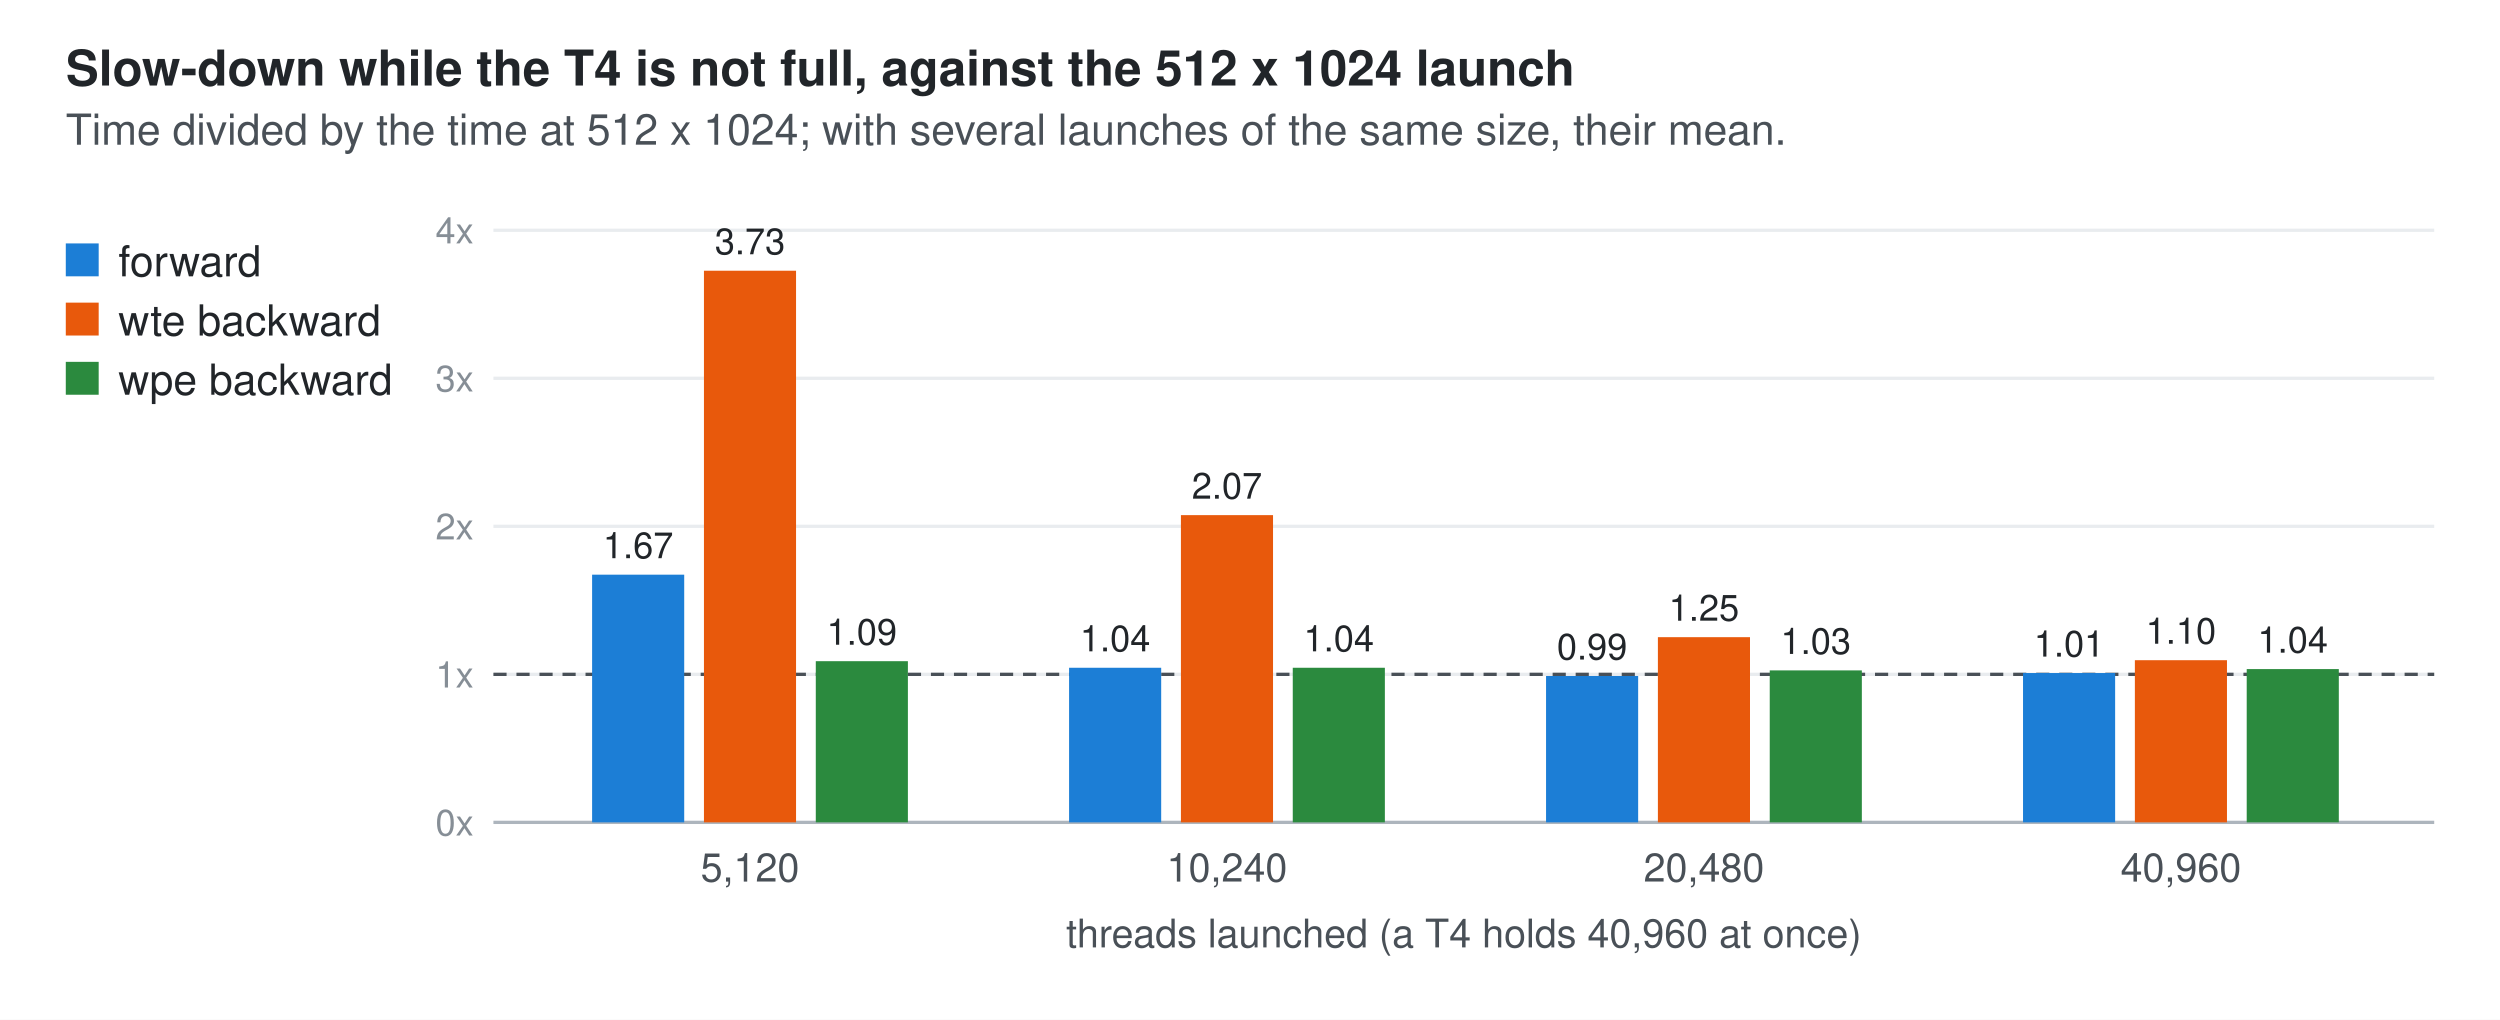
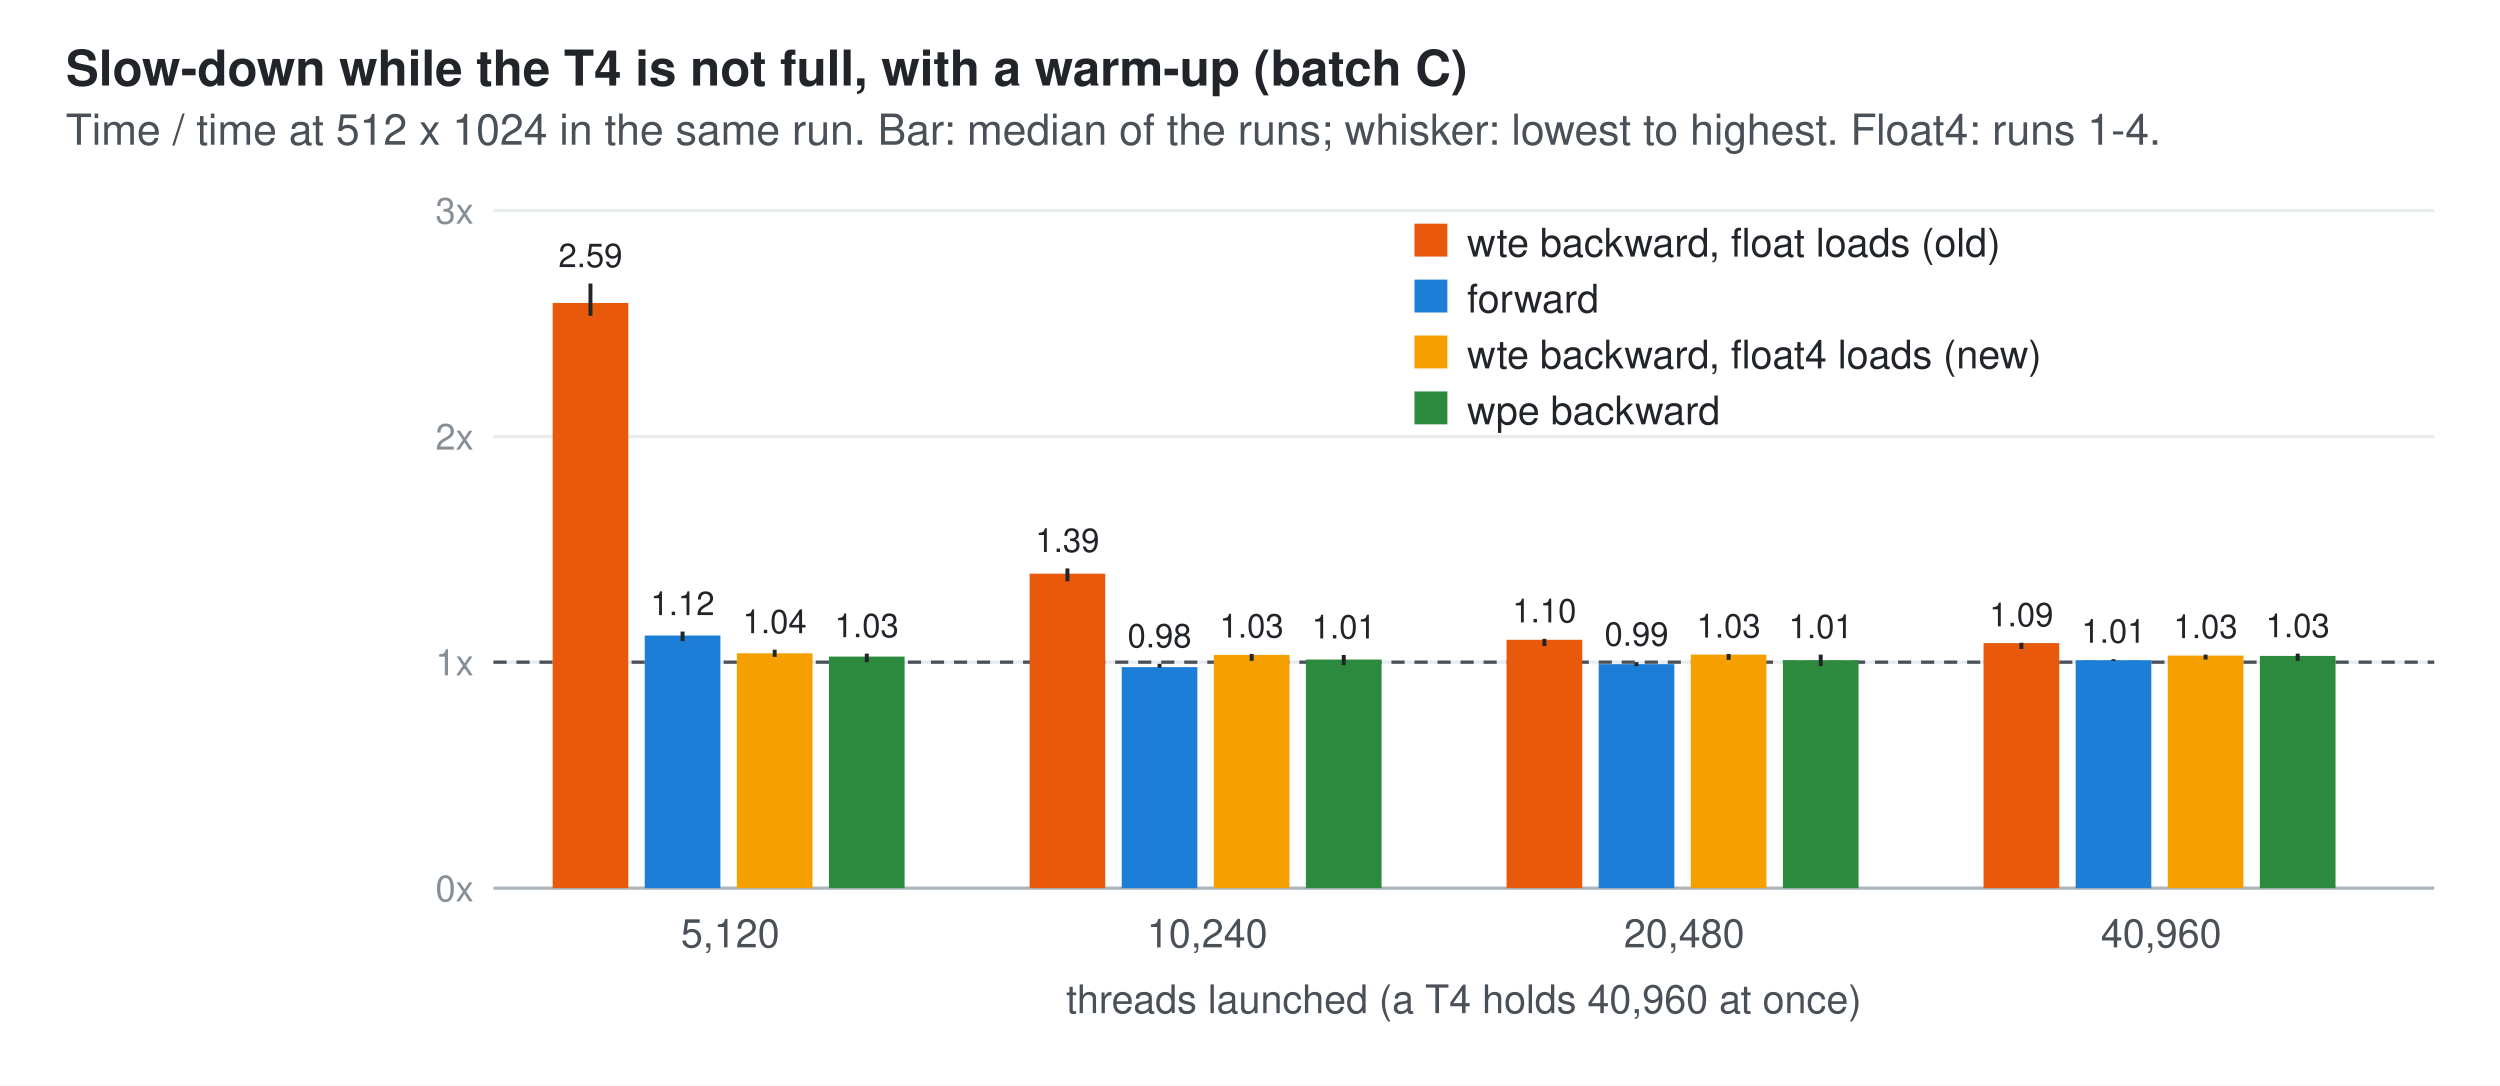
- <svg xmlns="http://www.w3.org/2000/svg" viewBox="0 0 760 310" font-family="-apple-system, 'Segoe UI', Helvetica, Arial, sans-serif" font-size="13">
-   <rect width="760" height="310" fill="#ffffff" />
-   <text x="20" y="26" font-size="15" font-weight="600" fill="#212529">Slow-down while the T4 is not full, against the 512 x 1024 launch</text>
-   <text x="20" y="44" fill="#495057">Time divided by the time at 512 x 1024; with several launches of the same size, their mean.</text>
+ <svg xmlns="http://www.w3.org/2000/svg" viewBox="0 0 760 330" font-family="-apple-system, 'Segoe UI', Helvetica, Arial, sans-serif" font-size="13">
+   <rect width="760" height="330" fill="#ffffff" />
+   <text x="20" y="26" font-size="15" font-weight="600" fill="#212529">Slow-down while the T4 is not full, with a warm-up (batch C)</text>
+   <text x="20" y="44" fill="#495057">Time / time at 512 x 1024 in the same run. Bar: median of the runs; whisker: lowest to highest. Float4: runs 1-4.</text>
  <g stroke="#e9ecef">
-     <line x1="150" y1="205.0" x2="740" y2="205.0" />
-     <line x1="150" y1="160.0" x2="740" y2="160.0" />
-     <line x1="150" y1="115.0" x2="740" y2="115.0" />
-     <line x1="150" y1="70.0" x2="740" y2="70.0" />
+     <line x1="150" y1="201.3" x2="740" y2="201.3" />
+     <line x1="150" y1="132.7" x2="740" y2="132.7" />
+     <line x1="150" y1="64.0" x2="740" y2="64.0" />
  </g>
-   <line x1="150" y1="250" x2="740" y2="250" stroke="#adb5bd" />
+   <line x1="150" y1="270" x2="740" y2="270" stroke="#adb5bd" />
  <g font-size="11" fill="#868e96" text-anchor="end">
-     <text x="144" y="254.0">0x</text>
-     <text x="144" y="209.0">1x</text>
-     <text x="144" y="164.0">2x</text>
-     <text x="144" y="119.0">3x</text>
-     <text x="144" y="74.0">4x</text>
+     <text x="144" y="274.0">0x</text>
+     <text x="144" y="205.3">1x</text>
+     <text x="144" y="136.7">2x</text>
+     <text x="144" y="68.0">3x</text>
  </g>
-   <line x1="150" y1="205.0" x2="740" y2="205.0" stroke="#495057" stroke-dasharray="4,3" />
-   <rect x="180" y="174.7" width="28" height="75.3" fill="#1c7ed6" />
-   <text x="194" y="169.7" font-size="11" fill="#212529" text-anchor="middle">1.67</text>
-   <rect x="214" y="82.3" width="28" height="167.7" fill="#e8590c" />
-   <text x="228" y="77.3" font-size="11" fill="#212529" text-anchor="middle">3.73</text>
-   <rect x="248" y="201.0" width="28" height="49.0" fill="#2b8a3e" />
-   <text x="262" y="196.0" font-size="11" fill="#212529" text-anchor="middle">1.09</text>
-   <text x="228" y="268" font-size="12" fill="#495057" text-anchor="middle">5,120</text>
-   <rect x="325" y="203.0" width="28" height="47.0" fill="#1c7ed6" />
-   <text x="339" y="198.0" font-size="11" fill="#212529" text-anchor="middle">1.04</text>
-   <rect x="359" y="156.6" width="28" height="93.4" fill="#e8590c" />
-   <text x="373" y="151.6" font-size="11" fill="#212529" text-anchor="middle">2.07</text>
-   <rect x="393" y="203.0" width="28" height="47.0" fill="#2b8a3e" />
-   <text x="407" y="198.0" font-size="11" fill="#212529" text-anchor="middle">1.04</text>
-   <text x="373" y="268" font-size="12" fill="#495057" text-anchor="middle">10,240</text>
-   <rect x="470" y="205.5" width="28" height="44.5" fill="#1c7ed6" />
-   <text x="484" y="200.5" font-size="11" fill="#212529" text-anchor="middle">0.99</text>
-   <rect x="504" y="193.7" width="28" height="56.3" fill="#e8590c" />
-   <text x="518" y="188.7" font-size="11" fill="#212529" text-anchor="middle">1.25</text>
-   <rect x="538" y="203.8" width="28" height="46.2" fill="#2b8a3e" />
-   <text x="552" y="198.8" font-size="11" fill="#212529" text-anchor="middle">1.03</text>
-   <text x="518" y="268" font-size="12" fill="#495057" text-anchor="middle">20,480</text>
-   <rect x="615" y="204.6" width="28" height="45.4" fill="#1c7ed6" />
-   <text x="629" y="199.6" font-size="11" fill="#212529" text-anchor="middle">1.01</text>
-   <rect x="649" y="200.7" width="28" height="49.3" fill="#e8590c" />
-   <text x="663" y="195.7" font-size="11" fill="#212529" text-anchor="middle">1.10</text>
-   <rect x="683" y="203.4" width="28" height="46.6" fill="#2b8a3e" />
-   <text x="697" y="198.4" font-size="11" fill="#212529" text-anchor="middle">1.04</text>
-   <text x="663" y="268" font-size="12" fill="#495057" text-anchor="middle">40,960</text>
-   <text x="445.0" y="288" font-size="12" fill="#495057" text-anchor="middle">threads launched (a T4 holds 40,960 at once)</text>
-   <rect x="20" y="74" width="10" height="10" fill="#1c7ed6" />
-   <text x="36" y="84" fill="#212529">forward</text>
-   <rect x="20" y="92" width="10" height="10" fill="#e8590c" />
-   <text x="36" y="102" fill="#212529">wte backward</text>
-   <rect x="20" y="110" width="10" height="10" fill="#2b8a3e" />
-   <text x="36" y="120" fill="#212529">wpe backward</text>
+   <line x1="150" y1="201.3" x2="740" y2="201.3" stroke="#495057" stroke-dasharray="4,3" />
+   <rect x="168" y="92.1" width="23" height="177.9" fill="#e8590c" />
+   <line x1="179.5" y1="96.0" x2="179.5" y2="86.2" stroke="#212529" stroke-width="1.2" />
+   <text x="179.5" y="81.2" font-size="10" fill="#212529" text-anchor="middle">2.59</text>
+   <rect x="196" y="193.2" width="23" height="76.8" fill="#1c7ed6" />
+   <line x1="207.5" y1="194.9" x2="207.5" y2="192.0" stroke="#212529" stroke-width="1.2" />
+   <text x="207.5" y="187.0" font-size="10" fill="#212529" text-anchor="middle">1.12</text>
+   <rect x="224" y="198.6" width="23" height="71.4" fill="#f59f00" />
+   <line x1="235.5" y1="199.7" x2="235.5" y2="197.5" stroke="#212529" stroke-width="1.2" />
+   <text x="235.5" y="192.5" font-size="10" fill="#212529" text-anchor="middle">1.04</text>
+   <rect x="252" y="199.6" width="23" height="70.4" fill="#2b8a3e" />
+   <line x1="263.5" y1="201.3" x2="263.5" y2="198.7" stroke="#212529" stroke-width="1.2" />
+   <text x="263.5" y="193.7" font-size="10" fill="#212529" text-anchor="middle">1.03</text>
+   <text x="222" y="288" font-size="12" fill="#495057" text-anchor="middle">5,120</text>
+   <rect x="313" y="174.4" width="23" height="95.6" fill="#e8590c" />
+   <line x1="324.5" y1="176.7" x2="324.5" y2="172.8" stroke="#212529" stroke-width="1.2" />
+   <text x="324.5" y="167.8" font-size="10" fill="#212529" text-anchor="middle">1.39</text>
+   <rect x="341" y="202.8" width="23" height="67.2" fill="#1c7ed6" />
+   <line x1="352.5" y1="203.0" x2="352.5" y2="201.8" stroke="#212529" stroke-width="1.2" />
+   <text x="352.5" y="196.8" font-size="10" fill="#212529" text-anchor="middle">0.98</text>
+   <rect x="369" y="199.1" width="23" height="70.9" fill="#f59f00" />
+   <line x1="380.5" y1="200.9" x2="380.5" y2="198.8" stroke="#212529" stroke-width="1.2" />
+   <text x="380.5" y="193.8" font-size="10" fill="#212529" text-anchor="middle">1.03</text>
+   <rect x="397" y="200.5" width="23" height="69.5" fill="#2b8a3e" />
+   <line x1="408.5" y1="202.2" x2="408.5" y2="199.1" stroke="#212529" stroke-width="1.2" />
+   <text x="408.5" y="194.1" font-size="10" fill="#212529" text-anchor="middle">1.01</text>
+   <text x="367" y="288" font-size="12" fill="#495057" text-anchor="middle">10,240</text>
+   <rect x="458" y="194.5" width="23" height="75.5" fill="#e8590c" />
+   <line x1="469.5" y1="196.4" x2="469.5" y2="194.2" stroke="#212529" stroke-width="1.2" />
+   <text x="469.5" y="189.2" font-size="10" fill="#212529" text-anchor="middle">1.10</text>
+   <rect x="486" y="201.9" width="23" height="68.1" fill="#1c7ed6" />
+   <line x1="497.5" y1="202.5" x2="497.5" y2="201.3" stroke="#212529" stroke-width="1.2" />
+   <text x="497.5" y="196.3" font-size="10" fill="#212529" text-anchor="middle">0.99</text>
+   <rect x="514" y="199.0" width="23" height="71.0" fill="#f59f00" />
+   <line x1="525.5" y1="200.6" x2="525.5" y2="198.8" stroke="#212529" stroke-width="1.2" />
+   <text x="525.5" y="193.8" font-size="10" fill="#212529" text-anchor="middle">1.03</text>
+   <rect x="542" y="200.7" width="23" height="69.3" fill="#2b8a3e" />
+   <line x1="553.5" y1="202.5" x2="553.5" y2="199.0" stroke="#212529" stroke-width="1.2" />
+   <text x="553.5" y="194.0" font-size="10" fill="#212529" text-anchor="middle">1.01</text>
+   <text x="512" y="288" font-size="12" fill="#495057" text-anchor="middle">20,480</text>
+   <rect x="603" y="195.5" width="23" height="74.5" fill="#e8590c" />
+   <line x1="614.5" y1="197.3" x2="614.5" y2="195.4" stroke="#212529" stroke-width="1.2" />
+   <text x="614.5" y="190.4" font-size="10" fill="#212529" text-anchor="middle">1.09</text>
+   <rect x="631" y="200.7" width="23" height="69.3" fill="#1c7ed6" />
+   <line x1="642.5" y1="200.9" x2="642.5" y2="200.4" stroke="#212529" stroke-width="1.2" />
+   <text x="642.5" y="195.4" font-size="10" fill="#212529" text-anchor="middle">1.01</text>
+   <rect x="659" y="199.3" width="23" height="70.7" fill="#f59f00" />
+   <line x1="670.5" y1="200.5" x2="670.5" y2="199.0" stroke="#212529" stroke-width="1.2" />
+   <text x="670.5" y="194.0" font-size="10" fill="#212529" text-anchor="middle">1.03</text>
+   <rect x="687" y="199.4" width="23" height="70.6" fill="#2b8a3e" />
+   <line x1="698.5" y1="200.9" x2="698.5" y2="198.7" stroke="#212529" stroke-width="1.2" />
+   <text x="698.5" y="193.7" font-size="10" fill="#212529" text-anchor="middle">1.03</text>
+   <text x="657" y="288" font-size="12" fill="#495057" text-anchor="middle">40,960</text>
+   <text x="445.0" y="308" font-size="12" fill="#495057" text-anchor="middle">threads launched (a T4 holds 40,960 at once)</text>
+   <rect x="430" y="68" width="10" height="10" fill="#e8590c" />
+   <text x="446" y="78" font-size="12" fill="#212529">wte backward, float loads (old)</text>
+   <rect x="430" y="85" width="10" height="10" fill="#1c7ed6" />
+   <text x="446" y="95" font-size="12" fill="#212529">forward</text>
+   <rect x="430" y="102" width="10" height="10" fill="#f59f00" />
+   <text x="446" y="112" font-size="12" fill="#212529">wte backward, float4 loads (new)</text>
+   <rect x="430" y="119" width="10" height="10" fill="#2b8a3e" />
+   <text x="446" y="129" font-size="12" fill="#212529">wpe backward</text>
</svg>
